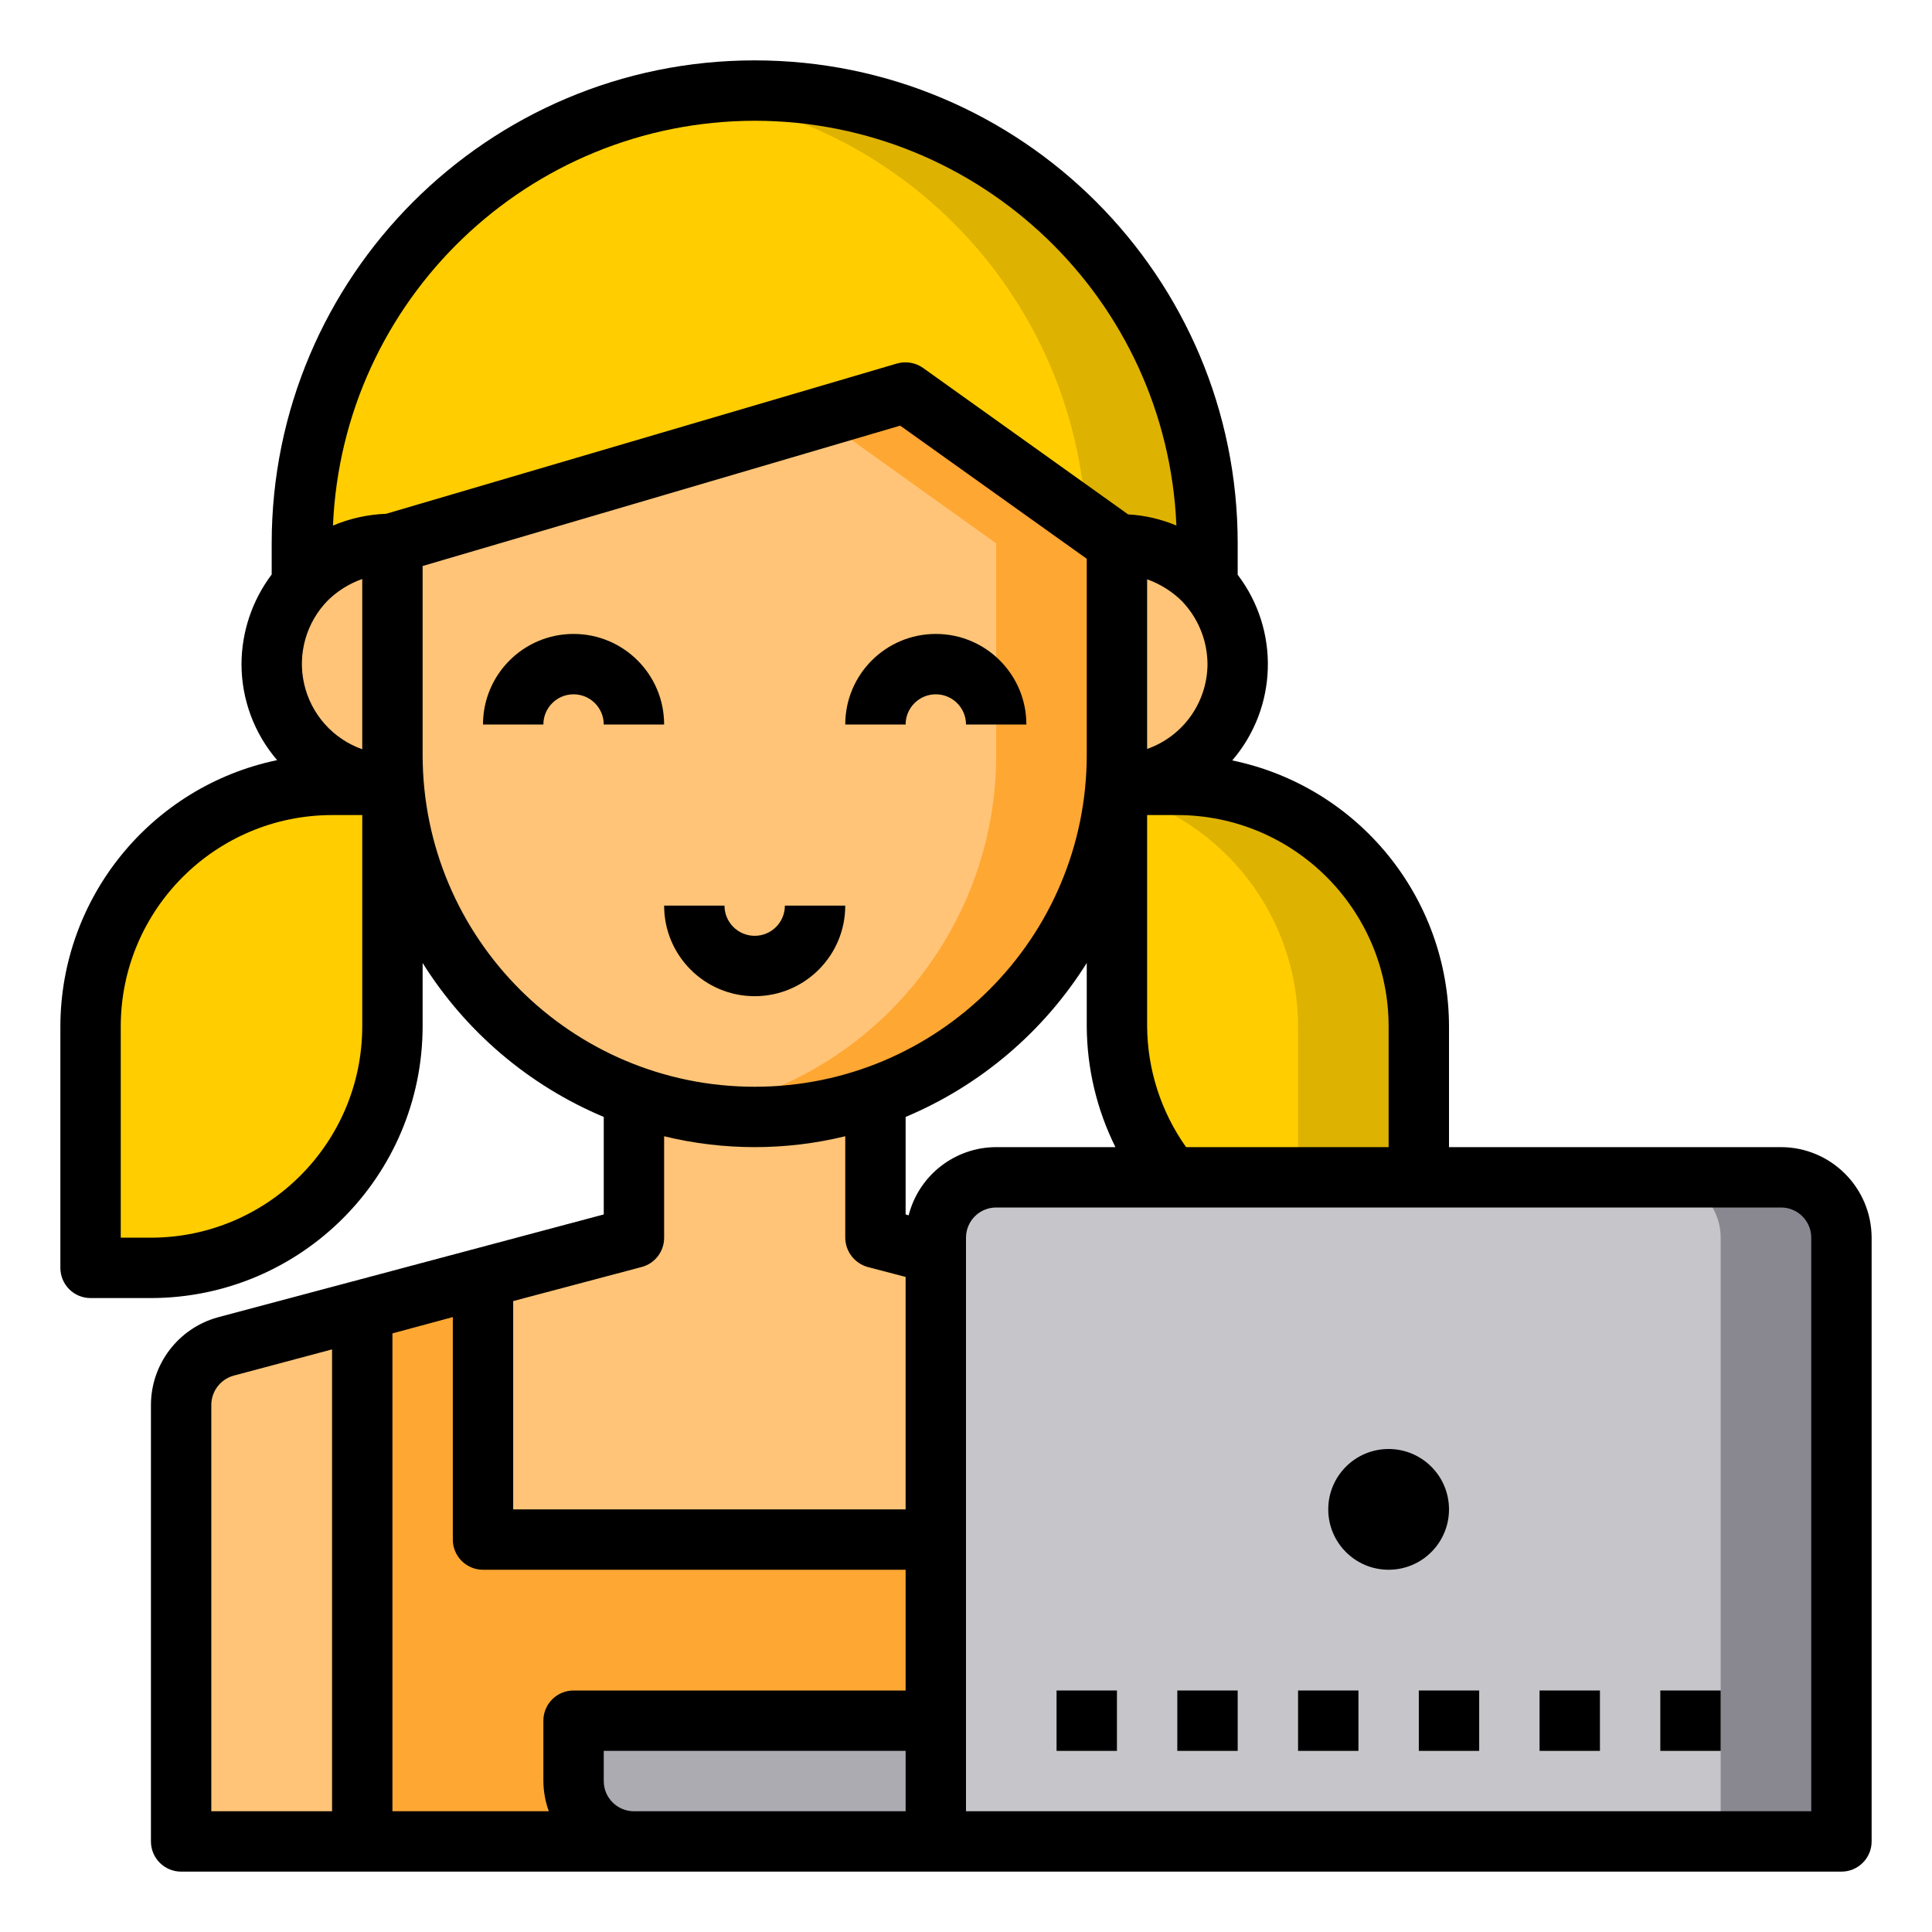
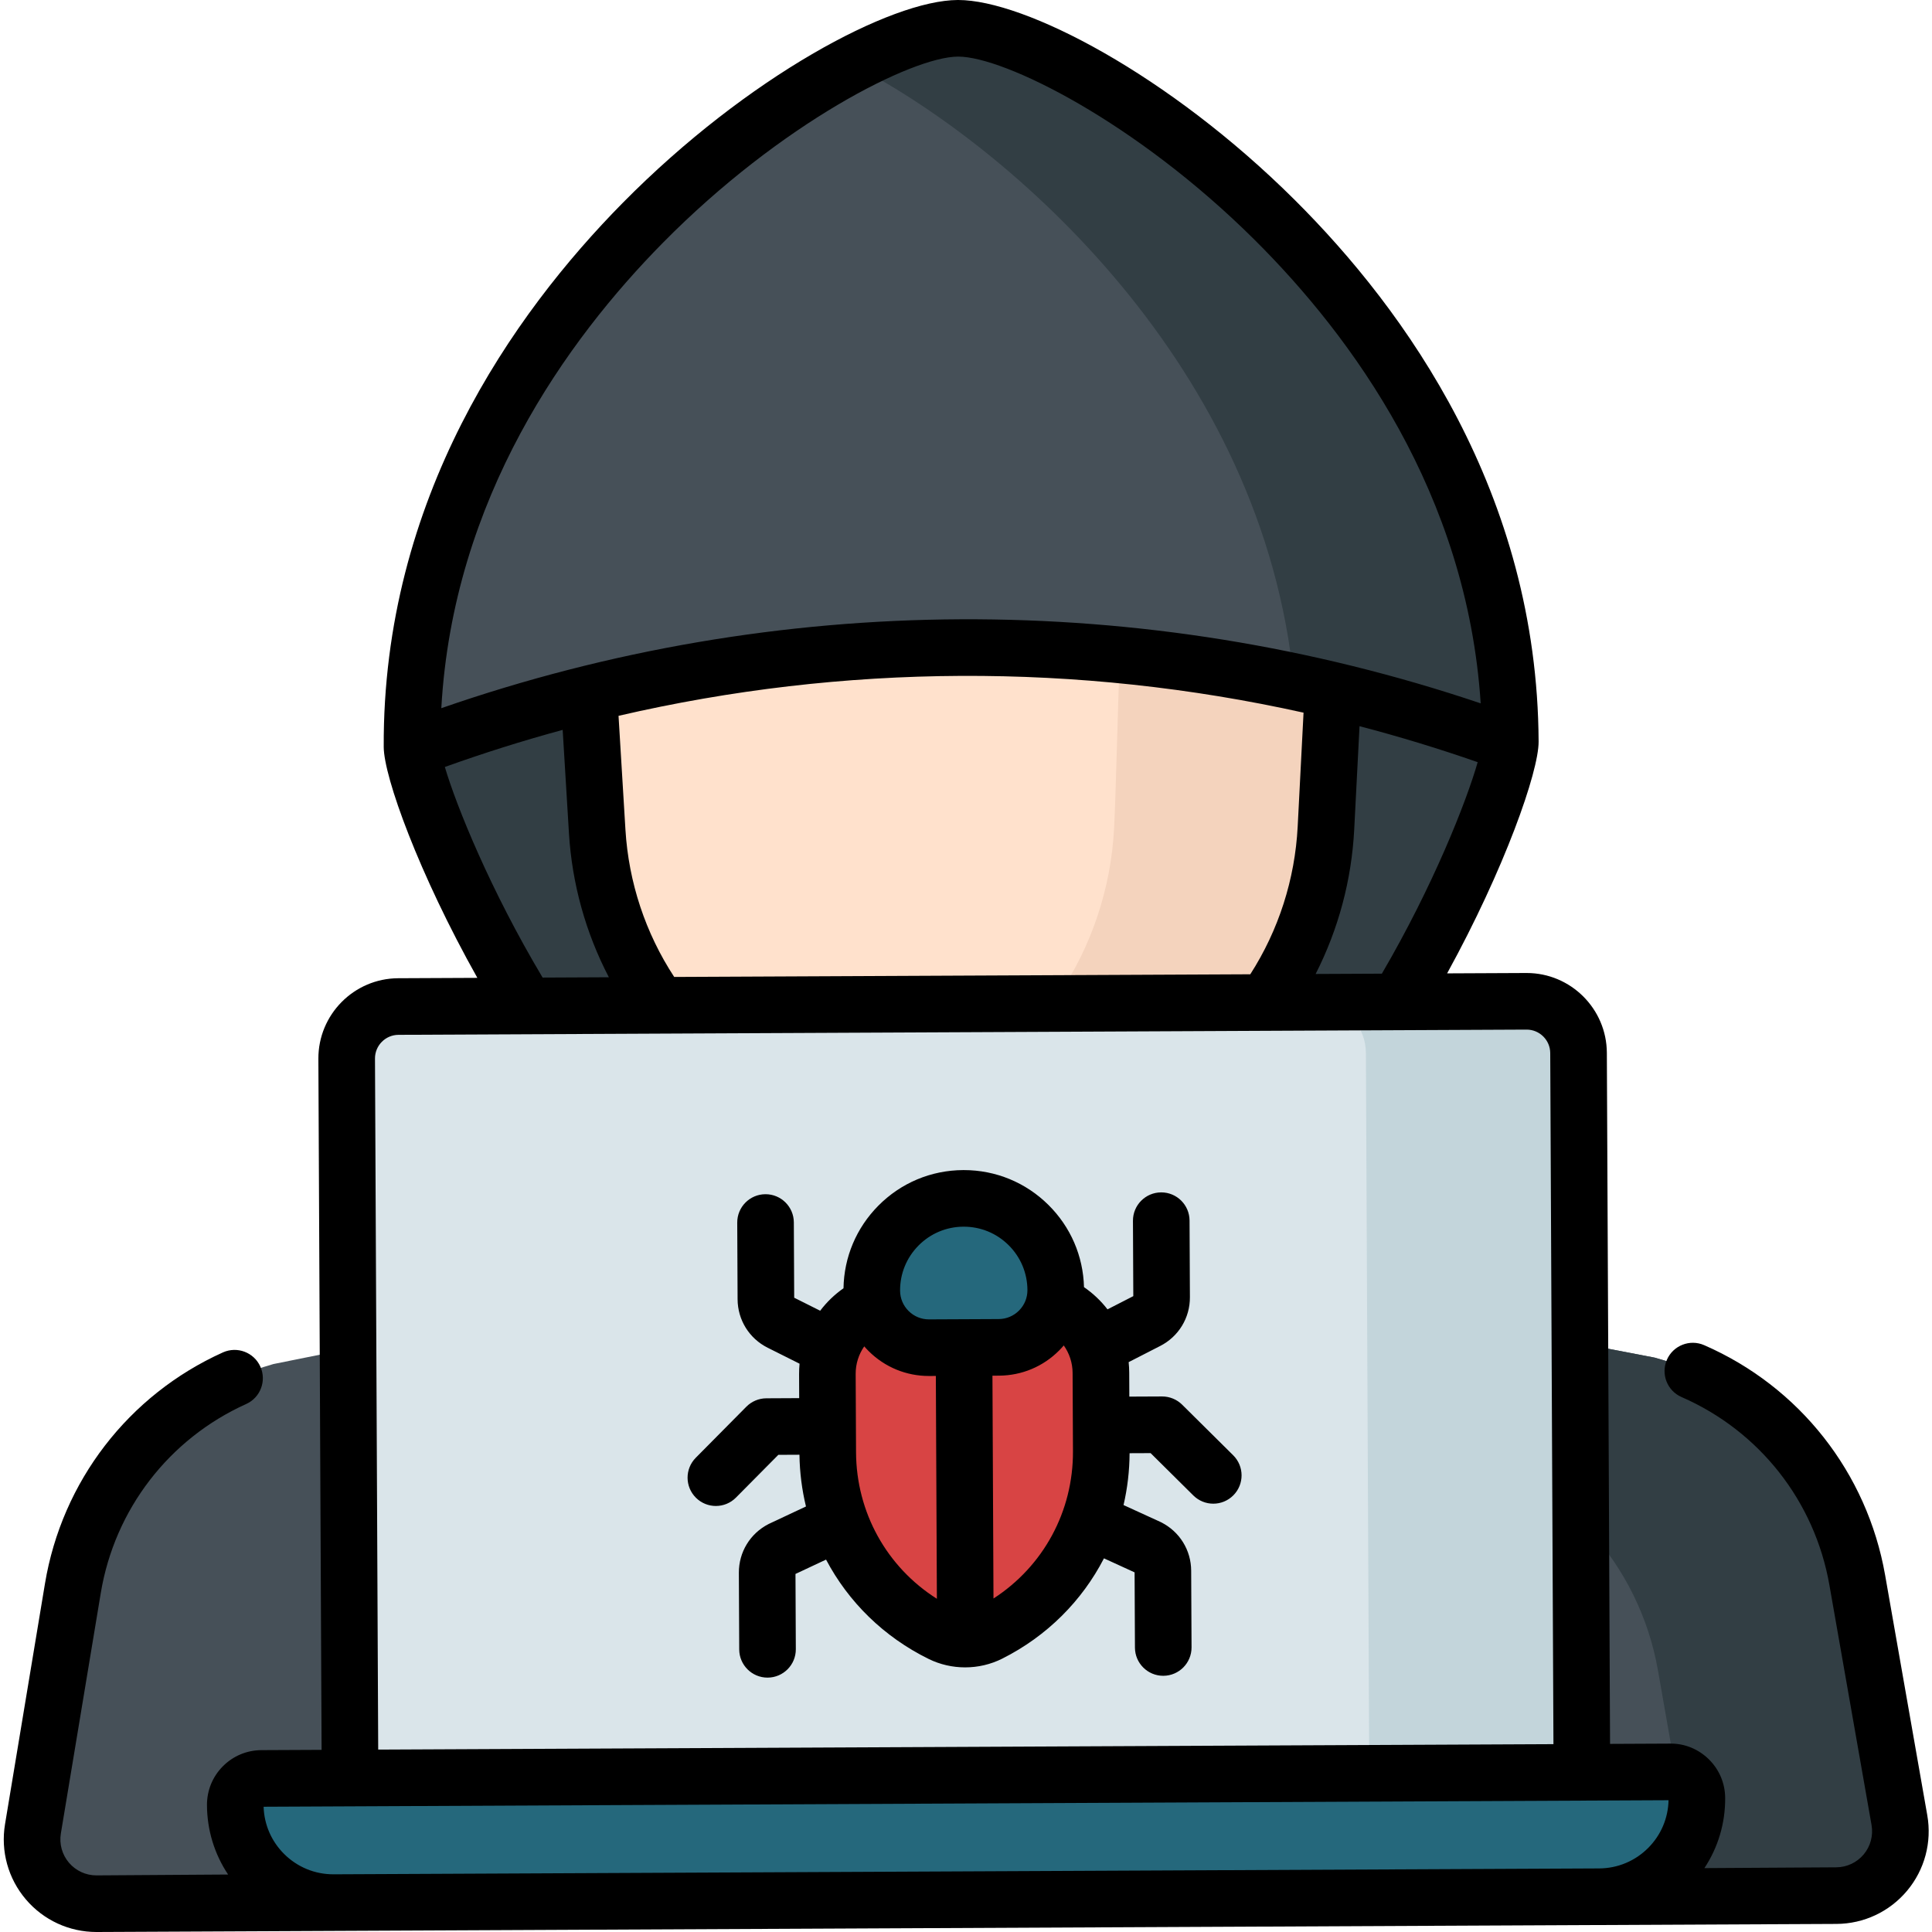
- <svg xmlns="http://www.w3.org/2000/svg" viewBox="0 0 64 64" xml:space="preserve" preserveAspectRatio="xMinYMin meet">
-   <g id="woman-laptop-working-girl-user">
-     <path d="m29 36.31v4.69l13.52 3.6a2.013 2.013 0 0 1 1.48 1.94v14.46h-38v-14.46a2.013 2.013 0 0 1 1.48-1.94l13.52-3.6v-4.69" fill="#ffc477" />
-     <path d="m38 43.4v17.6h-26v-17.6l4-1.07v8.67h18v-8.67z" fill="#ffa733" />
-     <path d="m40 19.36a4 4 0 0 1 -3 6.64h-.04c.03-.33.04-.66.04-1v-7a4.025 4.025 0 0 1 2.83 1.17 1.537 1.537 0 0 1 .17.19z" fill="#ffc477" />
-     <path d="m40 18v1.36a1.537 1.537 0 0 0 -.17-.19 4.025 4.025 0 0 0 -2.83-1.17l-7-5-17 5a4.025 4.025 0 0 0 -2.83 1.17 1.537 1.537 0 0 0 -.17.19v-1.36a15 15 0 0 1 30 0z" fill="#ffcd00" />
-     <path d="m37 18v7c0 .34-.01.67-.04 1a11.976 11.976 0 0 1 -7.96 10.31 11.939 11.939 0 0 1 -8 0 11.976 11.976 0 0 1 -7.96-10.31c-.03-.33-.04-.66-.04-1v-7l17-5z" fill="#ffc477" />
-     <path d="m40 18v1.36a1.537 1.537 0 0 0 -.17-.19 4.025 4.025 0 0 0 -2.83-1.17l-1.02-.73a15.013 15.013 0 0 0 -12.98-14.13 14.6 14.6 0 0 1 2-.14 15.023 15.023 0 0 1 15 15z" fill="#ddb200" />
-     <path d="m37 18v7c0 .34-.01.67-.04 1a11.976 11.976 0 0 1 -7.96 10.31 11.8 11.8 0 0 1 -4 .69 12 12 0 0 1 -2-.17 11.082 11.082 0 0 0 2-.52 11.976 11.976 0 0 0 7.96-10.31c.03-.33.04-.66.04-1v-7l-5.83-4.17 2.83-.83z" fill="#ffa733" />
-     <path d="m31 57v4h-10a2.006 2.006 0 0 1 -2-2v-2z" fill="#acabb1" />
-     <path d="m13.04 26h-.04a4 4 0 0 1 -3-6.64 1.537 1.537 0 0 1 .17-.19 4.025 4.025 0 0 1 2.83-1.17v7c0 .34.01.67.04 1z" fill="#ffc477" />
-     <path d="m13 26v8a8 8 0 0 1 -8 8h-2v-8a8 8 0 0 1 8-8z" fill="#ffcd00" />
-     <path d="m37 26v8a8 8 0 0 0 8 8h2v-8a8 8 0 0 0 -8-8z" fill="#ffcd00" />
-     <path d="m47 34v8h-2a8.239 8.239 0 0 1 -2-.25v-7.75a8.006 8.006 0 0 0 -6-7.75v-.25h2a8 8 0 0 1 8 8z" fill="#ddb200" />
-     <path d="m61 41v20h-30v-20a2.006 2.006 0 0 1 2-2h26a2.006 2.006 0 0 1 2 2z" fill="#c6c5ca" />
-     <path d="m61 41v20h-4v-20a2.006 2.006 0 0 0 -2-2h4a2.006 2.006 0 0 1 2 2z" fill="#898890" />
-     <path d="m19 21a3 3 0 0 0 -3 3h2a1 1 0 0 1 2 0h2a3 3 0 0 0 -3-3z" />
-     <path d="m31 23a1 1 0 0 1 1 1h2a3 3 0 0 0 -6 0h2a1 1 0 0 1 1-1z" />
-     <path d="m28 30h-2a1 1 0 0 1 -2 0h-2a3 3 0 0 0 6 0z" />
-     <path d="m59 38h-11v-4a9.009 9.009 0 0 0 -7.18-8.81 4.892 4.892 0 0 0 .18-6.15v-1.04a16 16 0 0 0 -32 0v1.03a4.964 4.964 0 0 0 -1 2.97 4.887 4.887 0 0 0 1.18 3.18 9.029 9.029 0 0 0 -7.18 8.82v8a1 1 0 0 0 1 1h2a9.014 9.014 0 0 0 9-9v-2.1a13.043 13.043 0 0 0 6 5.1v3.23l-12.79 3.41a3.018 3.018 0 0 0 -2.21 2.9v14.46a1 1 0 0 0 1 1h55a1 1 0 0 0 1-1v-20a3.009 3.009 0 0 0 -3-3zm-13-4v4h-6.71a7.006 7.006 0 0 1 -1.29-4v-7h1a7.008 7.008 0 0 1 7 7zm-6.75-13.98a3.031 3.031 0 0 1 .75 1.98 2.994 2.994 0 0 1 -2 2.81v-5.62a3.148 3.148 0 0 1 1.18.75.5.5 0 0 0 .07.08zm-27.25 13.98a7.008 7.008 0 0 1 -7 7h-1v-7a7.008 7.008 0 0 1 7-7h1zm0-9.18a3 3 0 0 1 -1.13-4.94 3.1 3.1 0 0 1 1.13-.7zm.79-7.8a5.01 5.01 0 0 0 -1.76.39 14.007 14.007 0 0 1 13.97-13.41 14 14 0 0 1 13.97 13.41 4.794 4.794 0 0 0 -1.6-.37l-6.79-4.85a1.015 1.015 0 0 0 -.86-.15zm1.21 7.98v-6.25l15.82-4.65 6.18 4.41v6.49a11 11 0 0 1 -22 0zm-3 35h-4v-13.46a1.008 1.008 0 0 1 .74-.97l3.26-.87zm19 0h-9a1 1 0 0 1 -1-1v-1h10zm0-4h-11a1 1 0 0 0 -1 1v2a3 3 0 0 0 .18 1h-5.18v-15.83l2-.54v7.37a1 1 0 0 0 1 1h14zm0-6h-13v-6.9l4.26-1.13a1 1 0 0 0 .74-.97v-3.36a12.68 12.68 0 0 0 6 0v3.36a1.017 1.017 0 0 0 .74.97l1.26.33zm.1-9.74-.1-.03v-3.23a13.043 13.043 0 0 0 6-5.1v2.1a9.087 9.087 0 0 0 .95 4h-3.95a3 3 0 0 0 -2.9 2.26zm29.9 19.74h-28v-19a1 1 0 0 1 1-1h26a1 1 0 0 1 1 1z" />
-     <circle cx="46" cy="50" r="2" />
-     <path d="m35 56h2v2h-2z" />
-     <path d="m39 56h2v2h-2z" />
-     <path d="m43 56h2v2h-2z" />
-     <path d="m47 56h2v2h-2z" />
-     <path d="m51 56h2v2h-2z" />
-     <path d="m55 56h2v2h-2z" />
-   </g>
+ <svg xmlns="http://www.w3.org/2000/svg" viewBox="-1 0 512 512">
+   <path d="m252.84 7.5c-29.172.137-145.188 73.809-144.648 190.422.066 14.289 54.793 152.637 146.238 152.211 91.445-.422 144.887-139.273 144.82-153.559-.543-116.617-117.238-189.211-146.41-189.074zm0 0" fill="#323e44" />
+   <path d="m108.223 198.453c93.699-35.328 196.977-35.809 291-1.352.012-.184.027-.375.027-.531-.543-116.613-117.238-189.207-146.41-189.07s-145.188 73.809-144.648 190.422c.004.156.016.348.031.531zm0 0" fill="#465058" />
+   <path d="m252.84 7.5c-6.125.027-16.082 3.309-27.977 9.535 42.375 21.875 108.98 80.297 117.031 163.617 19.375 4.098 38.539 9.566 57.328 16.449.012-.184.027-.375.027-.531-.543-116.613-117.238-189.207-146.41-189.07zm0 0" fill="#323e44" />
+   <path d="m485.652 502.363c10.562-.051 18.539-9.594 16.711-20l-11.172-63.633c-4.984-28.379-25.891-51.336-53.68-58.941l-117.613-22.543c-11.34-2.223-19.551-15.328-19.605-26.887l-.172-37.234-92.094.426.172 37.234c.055 11.559-8.039 24.738-19.355 27.07l-117.398 23.633c-27.719 7.863-48.41 31.012-53.129 59.434l-10.582 63.734c-1.73 10.422 6.332 19.891 16.898 19.844zm0 0" fill="#465058" />
+   <path d="m502.363 482.363-11.172-63.637c-4.984-28.375-25.891-51.332-53.68-58.938l-117.613-22.543c-11.34-2.227-19.551-15.332-19.605-26.887l-.172-37.234-52.742.242.105 60.938c.055 11.559 8.266 24.664 19.605 26.887l117.609 22.543c27.789 7.609 48.699 30.562 53.68 58.941l10.512 59.855 36.758-.172c10.566-.047 18.543-9.59 16.715-19.996zm0 0" fill="#323e44" />
+   <path d="m155.047 183.895 2.219 36.449c.961 15.867 6.207 31.184 15.219 44.285 10.371 15.082 48 48.188 56.543 51.781 16.168 6.805 34.391 6.719 50.492-.234 8.508-3.676 45.828-37.125 56.062-52.305 8.887-13.184 13.988-28.539 14.809-44.418.531-10.398 1.195-23.273 1.875-36.473-64.863-15.449-132.5-15.133-197.219.914zm0 0" fill="#ffe1cc" />
+   <path d="m295.758 173.57c-.547 15.094-1.07 37.398-1.508 45.883-.816 15.879-5.918 31.234-14.805 44.418-9.41 13.957-41.695 43.34-53.457 50.844 1.227.785 2.258 1.367 3.039 1.695 16.164 6.805 34.391 6.723 50.492-.234 8.508-3.672 45.828-37.125 56.062-52.305 8.887-13.18 13.988-28.539 14.805-44.418.535-10.398 1.199-23.273 1.879-36.473-18.652-4.441-37.535-7.574-56.508-9.41zm0 0" fill="#f4d3bd" />
+   <path d="m418.367 502.676-326.453 1.512-1.039-223.625c-.035-7.598 6.098-13.785 13.691-13.82l298.945-1.387c7.598-.035 13.781 6.094 13.816 13.691zm0 0" fill="#dae5ea" />
+   <path d="m417.332 279.047c-.035-7.598-6.223-13.727-13.82-13.691l-53.699.25c6.332 1.207 11.133 6.754 11.164 13.441l1.039 223.629-270.102 1.25v.262l326.453-1.512zm0 0" fill="#c3d5db" />
+   <path d="m422.812 502.652-335.34 1.555c-14.359.066-26.055-11.52-26.121-25.875-.016-3.863 3.102-7.008 6.961-7.027l373.352-1.73c3.859-.02 7.008 3.098 7.023 6.961.066 14.359-11.52 26.051-25.875 26.117zm0 0" fill="#25687c" />
+   <path d="m261.242 432.844c-4.031 2.031-8.781 2.051-12.832.062-18.316-9.004-29.957-27.602-30.051-48.012l-.094-20.766c-.055-11.117 8.918-20.176 20.039-20.227l32.219-.148c11.121-.055 20.176 8.922 20.23 20.039l.094 20.766c.094 20.41-11.371 39.113-29.605 48.285zm0 0" fill="#d84444" />
+   <path d="m263.703 357.062-18.453.086c-8.367.039-15.18-6.711-15.219-15.078-.062-13.461 10.797-24.426 24.262-24.488 13.461-.062 24.422 10.801 24.488 24.262.039 8.367-6.715 15.18-15.078 15.219zm0 0" fill="#25687c" />
+   <path d="m188.711 399.098c1.934 0 3.863-.742 5.328-2.223l11.227-11.328 5.598-.027c.066 4.695.656 9.289 1.727 13.711l-9.695 4.551c-.078.035-.152.074-.23.113-4.875 2.496-7.887 7.445-7.859 12.918l.094 20.305c.02 4.133 3.375 7.469 7.5 7.469h.035c4.145-.02 7.484-3.395 7.465-7.535l-.09-19.941 8.102-3.801c5.906 11.199 15.281 20.473 27.191 26.328 3.031 1.492 6.348 2.234 9.668 2.234 3.383 0 6.77-.773 9.848-2.324 11.855-5.965 21.141-15.32 26.941-26.57l8.117 3.715.094 19.945c.02 4.129 3.371 7.465 7.496 7.465h.039c4.141-.023 7.48-3.395 7.465-7.535l-.098-20.305c-.023-5.477-3.082-10.398-7.977-12.848-.078-.039-.156-.078-.234-.113l-9.715-4.445c1.031-4.441 1.582-9.043 1.602-13.742l5.574-.023 11.328 11.227c1.465 1.445 3.371 2.172 5.281 2.172 1.93 0 3.859-.742 5.328-2.223 2.914-2.941 2.891-7.691-.051-10.605l-13.535-13.414c-1.406-1.391-3.305-2.172-5.281-2.172h-.035l-8.676.039-.027-6.352c-.004-.938-.059-1.867-.152-2.785l8.379-4.293c4.871-2.496 7.883-7.449 7.855-12.922l-.094-20.305c-.02-4.129-3.371-7.465-7.5-7.465h-.035c-4.141.02-7.484 3.395-7.465 7.535l.094 19.961-6.84 3.504c-1.742-2.258-3.836-4.246-6.227-5.887-.215-8.25-3.547-15.965-9.43-21.793-6.012-5.957-13.973-9.23-22.43-9.23h-.152c-8.516.039-16.504 3.395-22.496 9.441-5.824 5.883-9.086 13.625-9.227 21.879-2.379 1.664-4.457 3.676-6.18 5.953l-6.887-3.449-.094-19.965c-.02-4.129-3.375-7.465-7.5-7.465h-.035c-4.141.02-7.484 3.395-7.465 7.535l.094 20.305c.023 5.473 3.082 10.398 7.977 12.848l8.445 4.227c-.086.918-.129 1.84-.125 2.773l.027 6.355-8.703.043c-1.988.008-3.891.809-5.293 2.219l-13.41 13.539c-2.914 2.941-2.895 7.691.051 10.605 1.457 1.445 3.367 2.172 5.273 2.172zm91.008-41.242c.418-.422.812-.855 1.191-1.301 1.48 2.082 2.328 4.605 2.34 7.273l.098 20.766c.074 15.973-7.883 30.508-21.062 39.027l-.277-59.051 1.73-.008c6.047-.031 11.723-2.41 15.98-6.707zm-37.301-27.777c3.172-3.199 7.402-4.977 11.91-4.996h.078c4.477 0 8.691 1.73 11.875 4.887 3.203 3.172 4.977 7.402 5 11.91.008 2.043-.777 3.965-2.215 5.418-1.441 1.449-3.355 2.258-5.398 2.266l-18.453.086h-.039c-2.027 0-3.938-.785-5.379-2.215-1.453-1.438-2.258-3.355-2.266-5.398-.023-4.508 1.715-8.754 4.887-11.957zm-14.383 26.723c.383.441.785.871 1.203 1.289 4.27 4.23 9.926 6.559 15.938 6.559h.109l1.723-.008.277 59.051c-13.262-8.398-21.352-22.859-21.426-38.832l-.098-20.766c-.012-2.668.812-5.199 2.273-7.293zm0 0" />
+   <path d="m509.75 481.066-11.172-63.637c-4.77-27.152-22.695-49.938-47.957-60.949-3.793-1.656-8.219.078-9.875 3.875-1.652 3.797.082 8.219 3.879 9.875 20.637 8.996 35.285 27.609 39.18 49.793l11.176 63.637c.484 2.777-.273 5.613-2.078 7.773-1.812 2.164-4.465 3.414-7.285 3.426l-34.934.211c3.613-5.465 5.539-11.871 5.504-18.57-.016-3.871-1.539-7.504-4.289-10.227-2.75-2.727-6.422-4.254-10.27-4.199l-15.949.074-.848-183.137c-.055-11.688-9.582-21.156-21.254-21.156h-.102l-20.973.098c15.223-27.695 24.281-53.473 24.246-61.418-.309-65.824-35.344-114.422-64.68-143.598-33.355-33.172-71.477-52.938-89.156-52.938h-.109c-17.629.082-55.652 20.215-88.77 53.762-29.062 29.449-63.648 78.371-63.344 144.195.039 7.941 9.336 33.637 24.816 61.188l-20.977.098c-11.719.055-21.207 9.633-21.156 21.355l.852 183.133-15.949.074c-3.871.02-7.504 1.543-10.227 4.293-2.727 2.75-4.215 6.395-4.199 10.27.031 6.648 1.988 12.996 5.602 18.402-13 .086-34.855.23-34.855.23h-.047c-2.805 0-5.449-1.223-7.27-3.355-1.828-2.148-2.613-4.977-2.152-7.758l10.582-63.734c3.68-22.141 18.082-40.855 38.527-50.074 3.777-1.699 5.461-6.141 3.758-9.918s-6.141-5.457-9.922-3.758c-25.027 11.281-42.66 34.195-47.16 61.293l-10.582 63.734c-1.188 7.152.828 14.418 5.531 19.938 4.676 5.492 11.48 8.633 18.688 8.633h.113l62.836-.293h.004l335.344-1.555h.004l62.836-.293c7.246-.031 14.07-3.242 18.723-8.805 4.648-5.562 6.594-12.848 5.34-19.988zm-144.539-223.035-17.555.082c6.031-11.84 9.531-24.879 10.223-38.273l1.41-27.395c10.527 2.754 20.973 5.934 31.312 9.539-3.008 10.516-11.801 32.801-25.391 56.047zm-190.5-193.73c31.246-31.656 66.051-49.242 78.164-49.301h.059c12.172 0 47.074 17.262 78.559 48.57 25.785 25.645 56.293 67.27 59.906 122.828-89.383-30.145-186.352-29.695-275.445 1.277 3.109-55.605 33.219-97.5 58.758-123.375zm169.742 124.562-1.555 30.207c-.719 13.945-5.051 27.434-12.559 39.125l-152.668.707c-7.613-11.617-12.074-25.066-12.922-39.012l-1.832-30.188c59.672-13.832 121.734-14.117 181.535-.84zm-227.566 14.395c10.305-3.703 20.723-6.98 31.227-9.832l1.664 27.375c.812 13.387 4.434 26.395 10.578 38.184l-17.559.082c-13.809-23.137-22.812-45.352-25.91-55.809zm-12.285 70.984 298.945-1.387h.027c3.438 0 6.238 2.785 6.254 6.227l.852 183.137-311.453 1.441-.852-183.133c-.016-3.449 2.777-6.27 6.227-6.285zm331.23 215.434c-3.477 3.508-8.113 5.453-13.055 5.477l-335.344 1.559h-.086c-4.91 0-9.527-1.902-13.02-5.359-3.387-3.355-5.32-7.797-5.469-12.547l372.324-1.73c-.105 4.754-1.992 9.211-5.352 12.602zm0 0" />
</svg>
